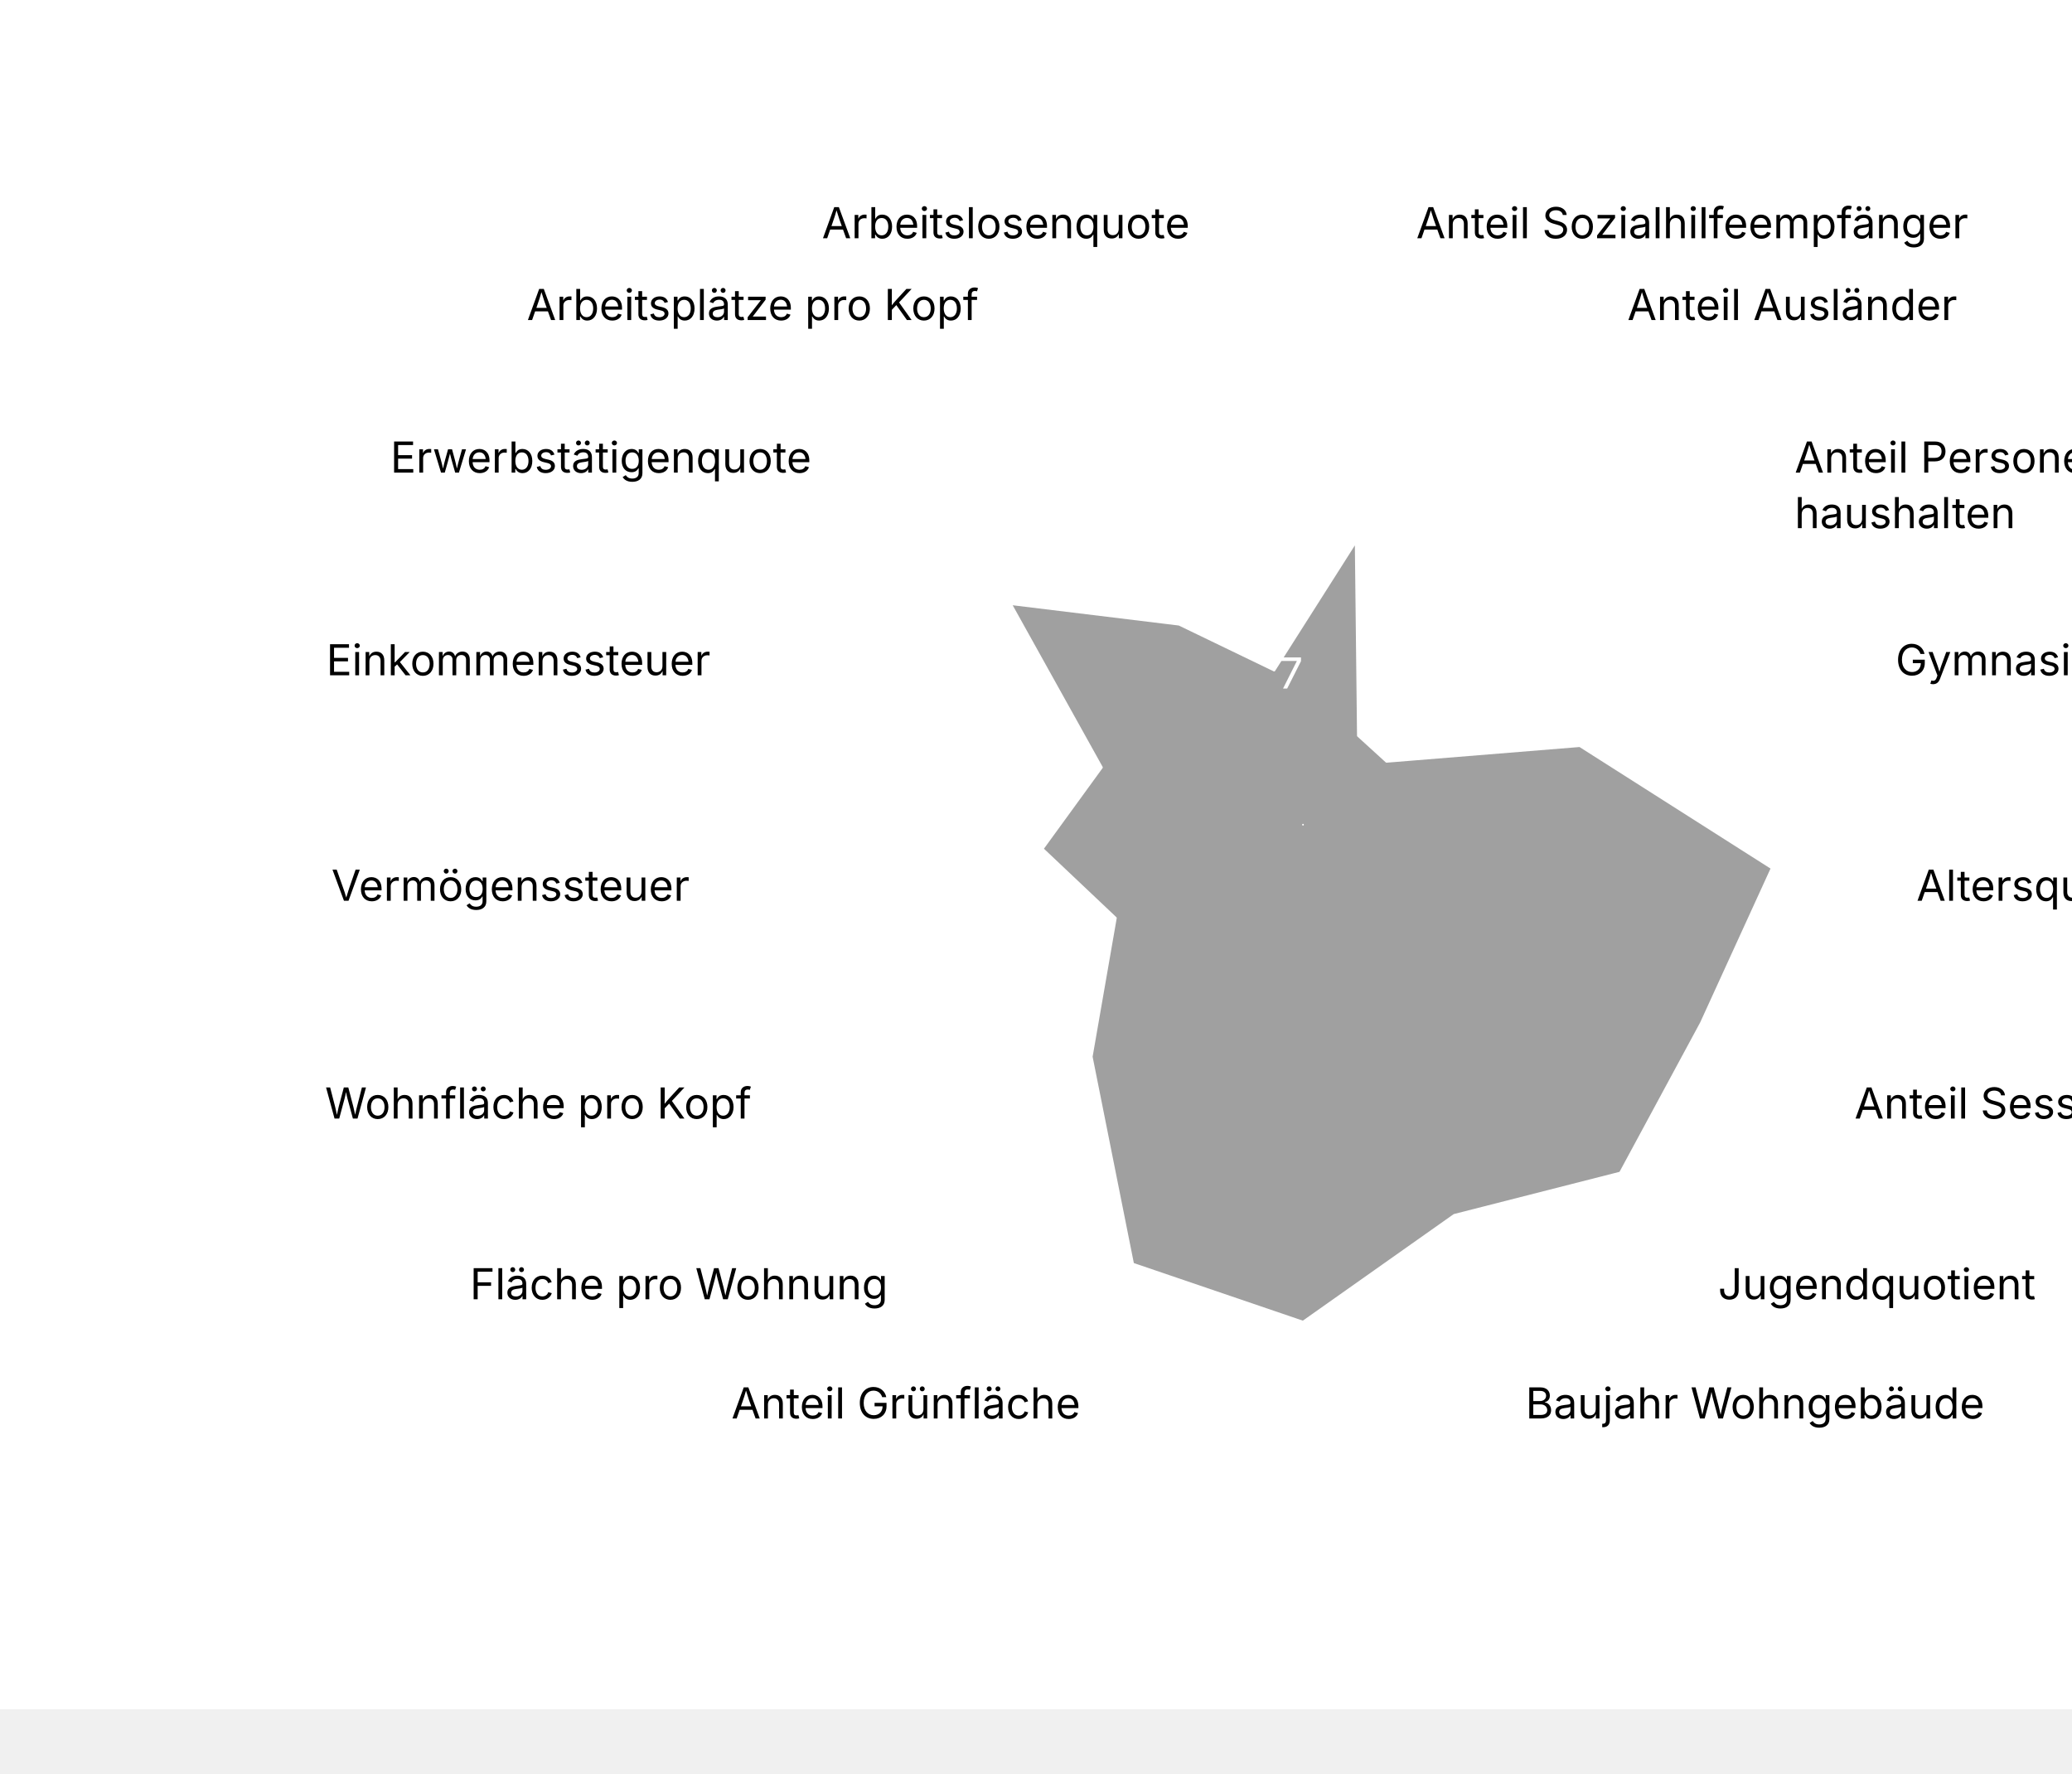
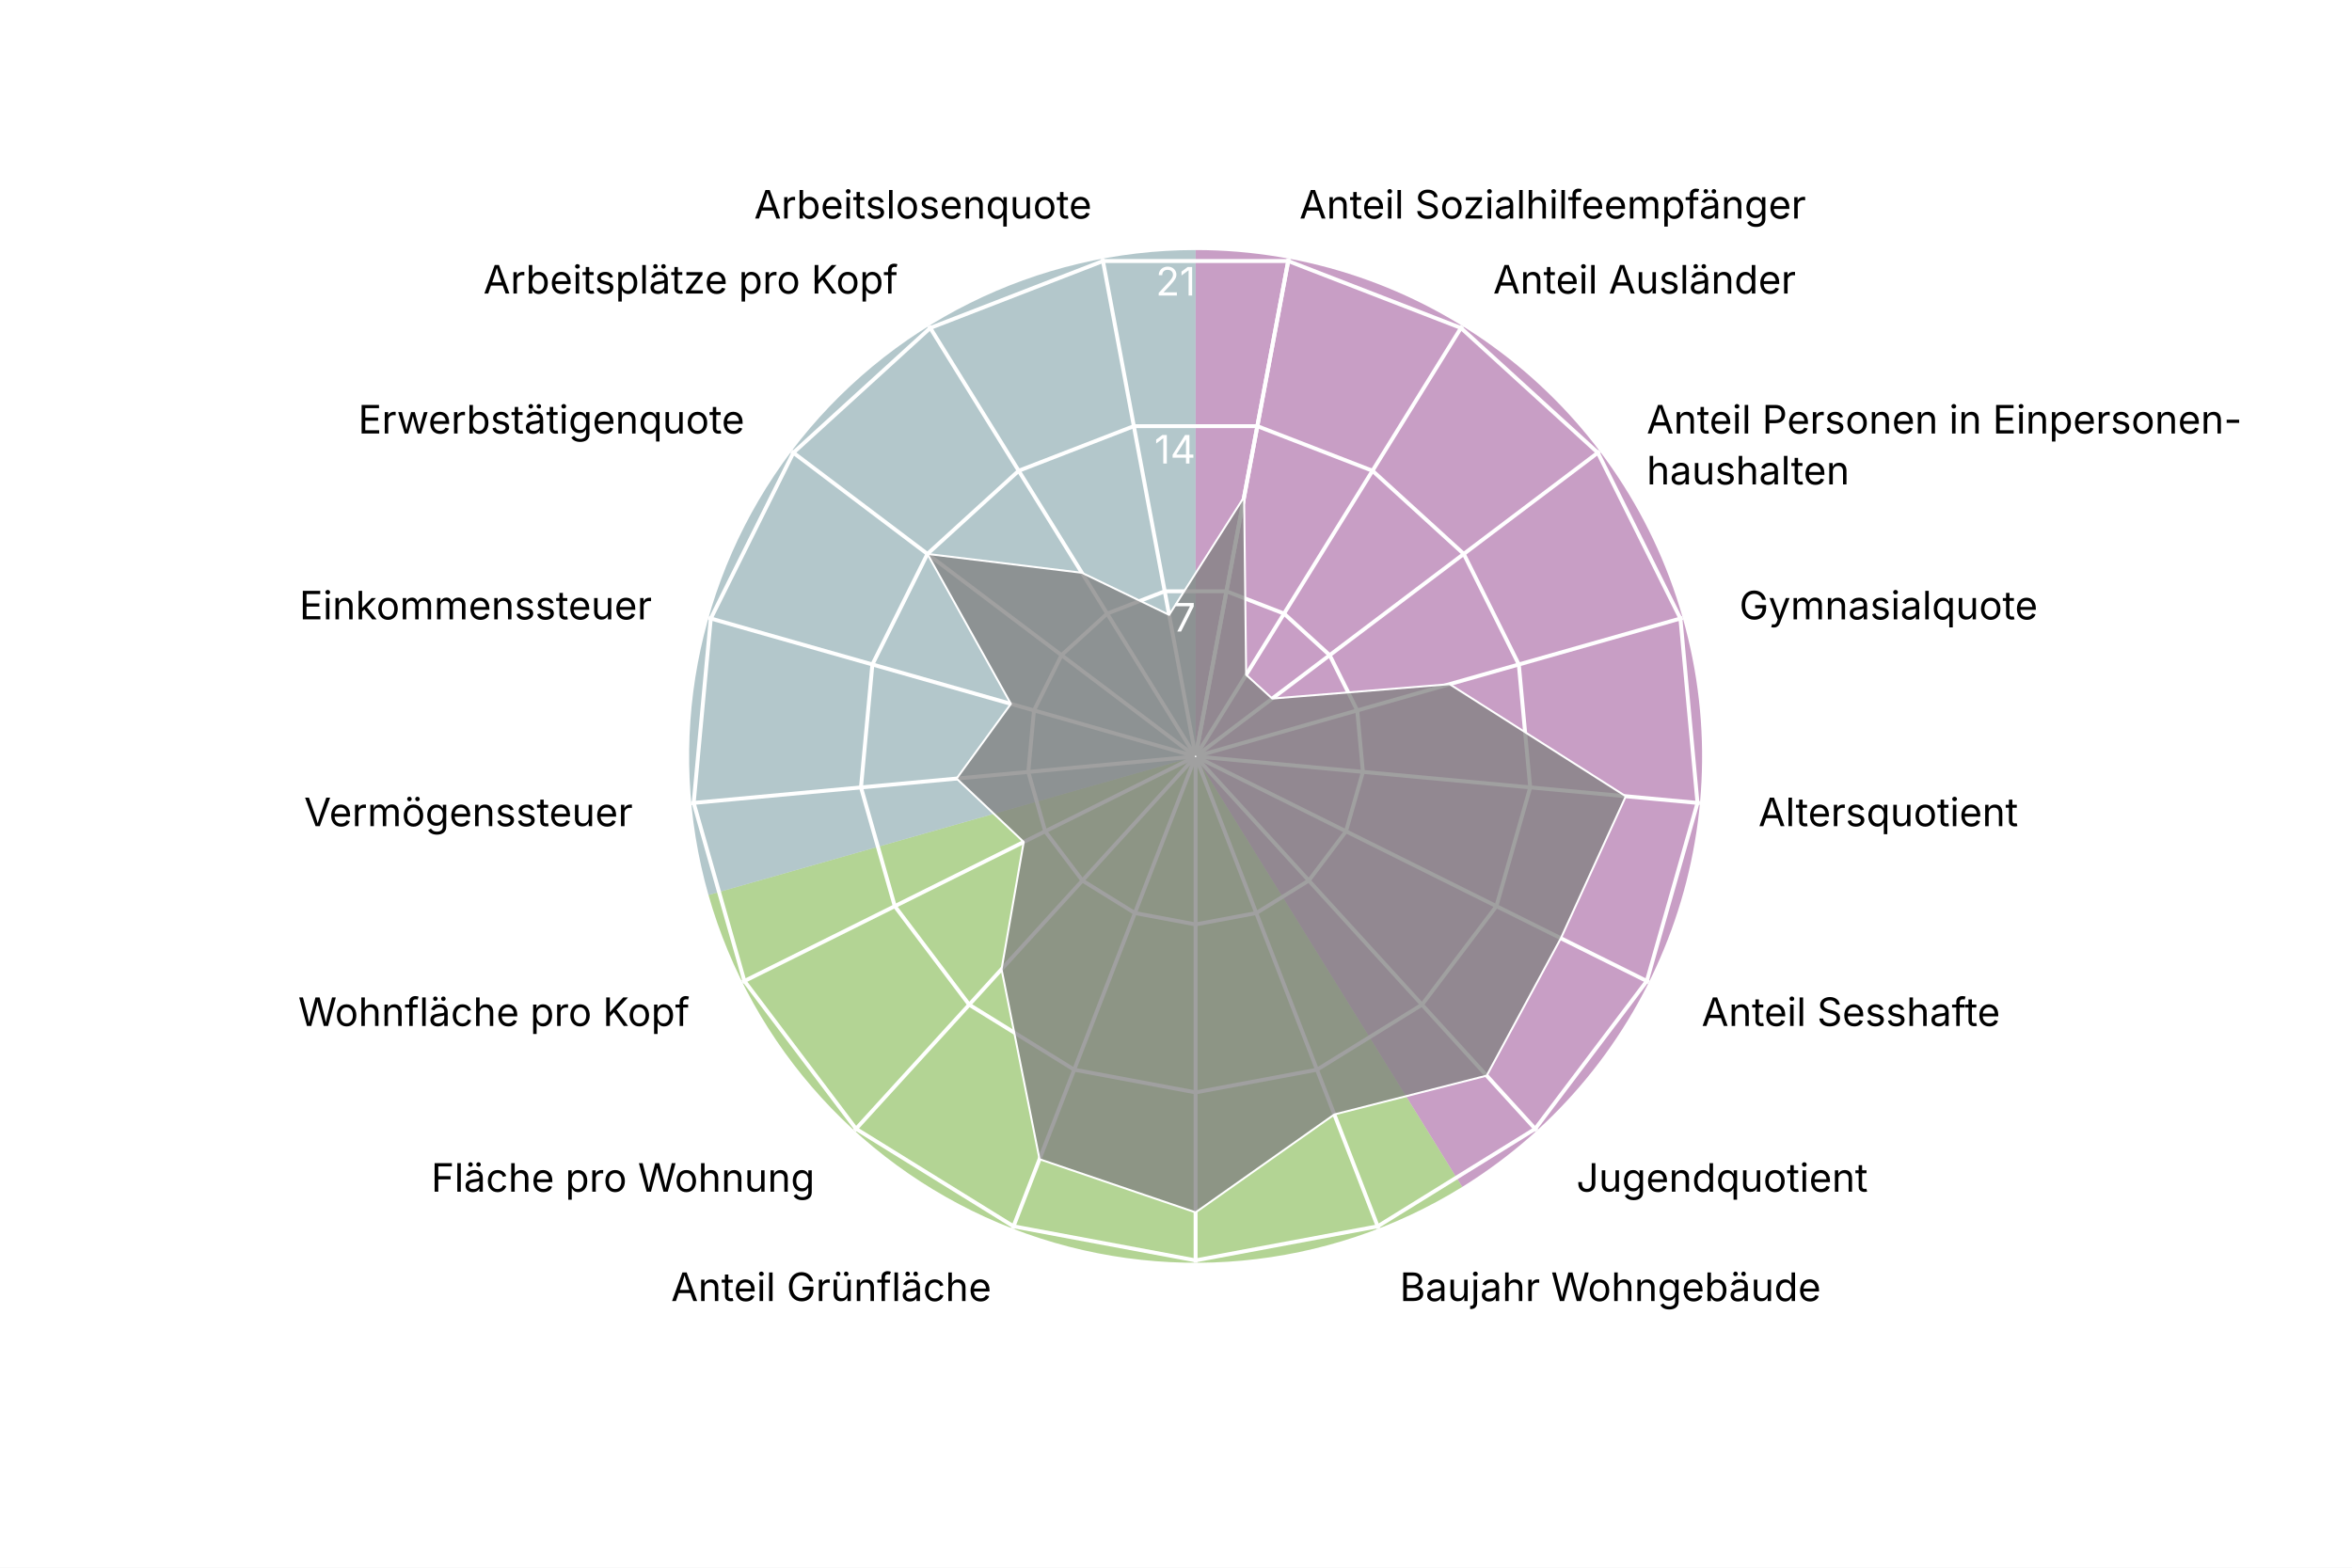
- <svg xmlns="http://www.w3.org/2000/svg" version="1.1" class="highcharts-root" style="font-family: Inter, &quot;Helvetica Neue&quot;, Helvetica, Arial, sans-serif; font-size: 1rem;" viewBox="0 0 485 415">
+ <svg xmlns="http://www.w3.org/2000/svg" version="1.1" class="highcharts-root" style="font-family: Inter, &quot;Helvetica Neue&quot;, Helvetica, Arial, sans-serif; font-size: 1rem;" width="600" height="400" viewBox="0 0 600 400" role="img" aria-label="Hirzbrunnen - Quartierradar">
  <defs>
    <filter id="highcharts-drop-shadow-0">
      <feDropShadow dx="1" dy="1" flood-color="#000000" flood-opacity="0.75" stdDeviation="2.5" />
    </filter>
-     <clipPath id="highcharts-ql823m2-159-">
+     <clipPath id="highcharts-1ruv74x-21-">
      <rect x="42.75" y="22.8" width="811.788" height="129.2" fill="none" />
    </clipPath>
-     <clipPath id="highcharts-ql823m2-160">
+     <clipPath id="highcharts-1ruv74x-22">
      <circle cx="285" cy="152" r="129.2" />
    </clipPath>
  </defs>
  <rect fill="#ffffff" class="highcharts-background" filter="none" x="0" y="0" width="600" height="400" rx="0" ry="0" />
  <rect fill="none" class="highcharts-plot-background" x="20" y="41" width="570" height="304" filter="none" />
+   <path fill="#923F8D" d="M 305 63.8 A 129.2 129.2 0 0 1 373.015 302.848 L 305 193 A 0 0 0 0 0 305 193 Z" stroke="#923F8D" stroke-width="0" fill-opacity="0.5" />
+   <path fill="#68AB2B" d="M 373.015 302.848 A 129.2 129.2 0 0 1 180.732 228.357 L 305 193 A 0 0 0 0 0 305 193 Z" stroke="#68AB2B" stroke-width="0" fill-opacity="0.5" />
+   <path fill="#689199" d="M 180.732 228.357 A 129.2 129.2 0 0 1 305 63.8 L 305 193 A 0 0 0 0 0 305 193 Z" stroke="#689199" stroke-width="0" fill-opacity="0.5" />
  <g class="highcharts-pane-group" data-z-index="0" />
  <g class="highcharts-grid highcharts-xaxis-grid highcharts-radial-axis-grid" data-z-index="1">
-     <path fill="none" stroke="white" stroke-width="0" stroke-dasharray="none" data-z-index="1" class="highcharts-grid-line" d="M 305 193 L 328.74 66" opacity="1" />
-     <path fill="none" stroke="white" stroke-width="0" stroke-dasharray="none" data-z-index="1" class="highcharts-grid-line" d="M 305 193 L 373.015 83.152" opacity="1" />
-     <path fill="none" stroke="white" stroke-width="0" stroke-dasharray="none" data-z-index="1" class="highcharts-grid-line" d="M 305 193 L 408.104 115.14" opacity="1" />
-     <path fill="none" stroke="white" stroke-width="0" stroke-dasharray="none" data-z-index="1" class="highcharts-grid-line" d="M 305 193 L 429.268 157.643" opacity="1" />
-     <path fill="none" stroke="white" stroke-width="0" stroke-dasharray="none" data-z-index="1" class="highcharts-grid-line" d="M 305 193 L 433.649 204.921" opacity="1" />
-     <path fill="none" stroke="white" stroke-width="0" stroke-dasharray="none" data-z-index="1" class="highcharts-grid-line" d="M 305 193 L 420.655 250.589" opacity="1" />
-     <path fill="none" stroke="white" stroke-width="0" stroke-dasharray="none" data-z-index="1" class="highcharts-grid-line" d="M 305 193 L 392.041 288.48" opacity="1" />
-     <path fill="none" stroke="white" stroke-width="0" stroke-dasharray="none" data-z-index="1" class="highcharts-grid-line" d="M 305 193 L 351.672 313.475" opacity="1" />
-     <path fill="none" stroke="white" stroke-width="0" stroke-dasharray="none" data-z-index="1" class="highcharts-grid-line" d="M 305 193 L 305 322.2" opacity="1" />
-     <path fill="none" stroke="white" stroke-width="0" stroke-dasharray="none" data-z-index="1" class="highcharts-grid-line" d="M 305 193 L 258.328 313.475" opacity="1" />
-     <path fill="none" stroke="white" stroke-width="0" stroke-dasharray="none" data-z-index="1" class="highcharts-grid-line" d="M 305 193 L 217.959 288.48" opacity="1" />
-     <path fill="none" stroke="white" stroke-width="0" stroke-dasharray="none" data-z-index="1" class="highcharts-grid-line" d="M 305 193 L 189.345 250.589" opacity="1" />
-     <path fill="none" stroke="white" stroke-width="0" stroke-dasharray="none" data-z-index="1" class="highcharts-grid-line" d="M 305 193 L 176.351 204.921" opacity="1" />
-     <path fill="none" stroke="white" stroke-width="0" stroke-dasharray="none" data-z-index="1" class="highcharts-grid-line" d="M 305 193 L 180.732 157.643" opacity="1" />
-     <path fill="none" stroke="white" stroke-width="0" stroke-dasharray="none" data-z-index="1" class="highcharts-grid-line" d="M 305 193 L 201.896 115.14" opacity="1" />
-     <path fill="none" stroke="white" stroke-width="0" stroke-dasharray="none" data-z-index="1" class="highcharts-grid-line" d="M 305 193 L 236.985 83.152" opacity="1" />
-     <path fill="none" stroke="white" stroke-width="0" stroke-dasharray="none" data-z-index="1" class="highcharts-grid-line" d="M 305 193 L 281.26 66" opacity="1" />
-     <path fill="none" stroke="white" stroke-width="0" stroke-dasharray="none" data-z-index="1" class="highcharts-grid-line" d="M 305 193 L 328.74 66" opacity="1" />
+     <path fill="none" stroke="white" stroke-width="1" stroke-dasharray="none" data-z-index="1" class="highcharts-grid-line" d="M 305 193 L 328.74 66" opacity="1" />
+     <path fill="none" stroke="white" stroke-width="1" stroke-dasharray="none" data-z-index="1" class="highcharts-grid-line" d="M 305 193 L 373.015 83.152" opacity="1" />
+     <path fill="none" stroke="white" stroke-width="1" stroke-dasharray="none" data-z-index="1" class="highcharts-grid-line" d="M 305 193 L 408.104 115.14" opacity="1" />
+     <path fill="none" stroke="white" stroke-width="1" stroke-dasharray="none" data-z-index="1" class="highcharts-grid-line" d="M 305 193 L 429.268 157.643" opacity="1" />
+     <path fill="none" stroke="white" stroke-width="1" stroke-dasharray="none" data-z-index="1" class="highcharts-grid-line" d="M 305 193 L 433.649 204.921" opacity="1" />
+     <path fill="none" stroke="white" stroke-width="1" stroke-dasharray="none" data-z-index="1" class="highcharts-grid-line" d="M 305 193 L 420.655 250.589" opacity="1" />
+     <path fill="none" stroke="white" stroke-width="1" stroke-dasharray="none" data-z-index="1" class="highcharts-grid-line" d="M 305 193 L 392.041 288.48" opacity="1" />
+     <path fill="none" stroke="white" stroke-width="1" stroke-dasharray="none" data-z-index="1" class="highcharts-grid-line" d="M 305 193 L 351.672 313.475" opacity="1" />
+     <path fill="none" stroke="white" stroke-width="1" stroke-dasharray="none" data-z-index="1" class="highcharts-grid-line" d="M 305 193 L 305 322.2" opacity="1" />
+     <path fill="none" stroke="white" stroke-width="1" stroke-dasharray="none" data-z-index="1" class="highcharts-grid-line" d="M 305 193 L 258.328 313.475" opacity="1" />
+     <path fill="none" stroke="white" stroke-width="1" stroke-dasharray="none" data-z-index="1" class="highcharts-grid-line" d="M 305 193 L 217.959 288.48" opacity="1" />
+     <path fill="none" stroke="white" stroke-width="1" stroke-dasharray="none" data-z-index="1" class="highcharts-grid-line" d="M 305 193 L 189.345 250.589" opacity="1" />
+     <path fill="none" stroke="white" stroke-width="1" stroke-dasharray="none" data-z-index="1" class="highcharts-grid-line" d="M 305 193 L 176.351 204.921" opacity="1" />
+     <path fill="none" stroke="white" stroke-width="1" stroke-dasharray="none" data-z-index="1" class="highcharts-grid-line" d="M 305 193 L 180.732 157.643" opacity="1" />
+     <path fill="none" stroke="white" stroke-width="1" stroke-dasharray="none" data-z-index="1" class="highcharts-grid-line" d="M 305 193 L 201.896 115.14" opacity="1" />
+     <path fill="none" stroke="white" stroke-width="1" stroke-dasharray="none" data-z-index="1" class="highcharts-grid-line" d="M 305 193 L 236.985 83.152" opacity="1" />
+     <path fill="none" stroke="white" stroke-width="1" stroke-dasharray="none" data-z-index="1" class="highcharts-grid-line" d="M 305 193 L 281.26 66" opacity="1" />
+     <path fill="none" stroke="white" stroke-width="1" stroke-dasharray="none" data-z-index="1" class="highcharts-grid-line" d="M 305 193 L 328.74 66" opacity="1" />
  </g>
  <g class="highcharts-grid highcharts-yaxis-grid highcharts-radial-axis-grid" data-z-index="1">
    <path fill="none" stroke="white" stroke-width="1" stroke-dasharray="none" data-z-index="1" class="highcharts-grid-line" d="M 305 193 L 305 193 L 305 193 L 305 193 L 305 193 L 305 193 L 305 193 L 305 193 L 305 193 L 305 193 L 305 193 L 305 193 L 305 193 L 305 193 L 305 193 L 305 193 L 305 193 L 305 193 L 305 193" opacity="1" />
    <path fill="none" stroke="white" stroke-width="1" stroke-dasharray="none" data-z-index="1" class="highcharts-grid-line" d="M 312.876 150.867 L 327.564 156.558 L 339.205 167.17 L 346.226 181.27 L 347.68 196.955 L 343.369 212.105 L 333.876 224.676 L 320.484 232.968 L 305 235.863 L 289.516 232.968 L 276.124 224.676 L 266.631 212.105 L 262.32 196.955 L 263.774 181.27 L 270.795 167.17 L 282.436 156.558 L 297.124 150.867 L 312.876 150.867 L 312.876 150.867" opacity="1" />
    <path fill="none" stroke="white" stroke-width="1" stroke-dasharray="none" data-z-index="1" class="highcharts-grid-line" d="M 320.752 108.735 L 350.128 120.115 L 373.41 141.339 L 387.453 169.54 L 390.359 200.91 L 381.738 231.211 L 362.753 256.352 L 335.967 272.936 L 305 278.725 L 274.033 272.936 L 247.247 256.352 L 228.262 231.211 L 219.641 200.91 L 222.547 169.54 L 236.59 141.339 L 259.872 120.115 L 289.248 108.735 L 320.752 108.735 L 320.752 108.735" opacity="1" />
    <path fill="none" stroke="white" stroke-width="1" stroke-dasharray="none" data-z-index="1" class="highcharts-grid-line" d="M 328.628 66.602 L 372.693 83.673 L 407.615 115.509 L 428.679 157.81 L 433.039 204.865 L 420.107 250.316 L 391.629 288.027 L 351.451 312.904 L 305 321.588 L 258.549 312.904 L 218.371 288.027 L 189.893 250.316 L 176.961 204.865 L 181.321 157.81 L 202.385 115.509 L 237.307 83.673 L 281.372 66.602 L 328.628 66.602 L 328.628 66.602" opacity="1" />
  </g>
  <rect fill="none" class="highcharts-plot-border" data-z-index="1" stroke="#cccccc" stroke-width="0" x="20" y="41" width="570" height="304" />
  <g class="highcharts-axis highcharts-xaxis highcharts-radial-axis" data-z-index="2">
    <path fill="none" class="highcharts-axis-line" stroke="#333333" stroke-width="0" data-z-index="7" d="M 305 322.2 A 129.2 129.2 0 1 1 305 322.2 M 305 193 A 0 0 0 1 0 305 193" />
  </g>
  <g class="highcharts-axis highcharts-yaxis highcharts-radial-axis" data-z-index="2">
    <path fill="none" class="highcharts-axis-line" stroke="white" stroke-width="0" data-z-index="7" d="M 305 193 L 305 63.8" />
  </g>
  <g class="highcharts-series-group" data-z-index="3" filter="none">
-     <g class="highcharts-series highcharts-series-0 highcharts-area-series" data-z-index="0.1" opacity="1" transform="translate(20,41) scale(1 1)" clip-path="url(#highcharts-ql823m2-160)">
+     <g class="highcharts-series highcharts-series-0 highcharts-area-series" data-z-index="0.1" opacity="1" transform="translate(20,41) scale(1 1)" clip-path="url(#highcharts-1ruv74x-22)">
      <path fill="#808080" d="M 297.377 85.791 L 297.894 131.176 L 304.546 137.24 L 349.784 133.567 L 394.748 162.17 L 378.182 198.399 L 359.253 233.452 L 320.391 243.356 L 285 268.341 L 245.185 254.775 L 235.498 206.301 L 241.15 173.835 L 224.029 157.65 L 237.884 138.594 L 216.59 100.339 L 255.989 105.145 L 278.249 115.886 L 297.377 85.791 L 285.037 151.803 L 284.963 151.803 L 284.895 151.83 L 284.84 151.879 L 284.808 151.945 L 284.801 152.018 L 284.821 152.089 L 284.865 152.148 L 284.928 152.186 L 285 152.2 L 285.072 152.186 L 285.135 152.148 L 285.179 152.089 L 285.199 152.018 L 285.192 151.945 L 285.16 151.879 L 285.105 151.83 L 285.037 151.803 Z" class="highcharts-area" data-z-index="0" fill-opacity="0.75" style="pointer-events: none;" />
      <path fill="none" d="M 297.377 85.791 L 297.894 131.176 L 304.546 137.24 L 349.784 133.567 L 394.748 162.17 L 378.182 198.399 L 359.253 233.452 L 320.391 243.356 L 285 268.341 L 245.185 254.775 L 235.498 206.301 L 241.15 173.835 L 224.029 157.65 L 237.884 138.594 L 216.59 100.339 L 255.989 105.145 L 278.249 115.886 L 297.377 85.791" class="highcharts-graph" data-z-index="1" stroke="white" stroke-width="0.5" stroke-linejoin="round" stroke-linecap="round" filter="none" />
      <path fill="none" d="M 297.377 85.791 L 297.894 131.176 L 304.546 137.24 L 349.784 133.567 L 394.748 162.17 L 378.182 198.399 L 359.253 233.452 L 320.391 243.356 L 285 268.341 L 245.185 254.775 L 235.498 206.301 L 241.15 173.835 L 224.029 157.65 L 237.884 138.594 L 216.59 100.339 L 255.989 105.145 L 278.249 115.886 L 297.377 85.791" data-z-index="2" class="highcharts-tracker-line" stroke-linecap="round" stroke-linejoin="round" stroke="rgba(192,192,192,0)" stroke-width="20.5" />
    </g>
    <g class="highcharts-markers highcharts-series-0 highcharts-area-series highcharts-tracker" data-z-index="0.1" opacity="1" transform="translate(20,41) scale(1 1)" clip-path="none" />
  </g>
  <text x="10" text-anchor="start" class="highcharts-caption" data-z-index="4" style="font-size: 0.8em; fill: rgb(102, 102, 102);" text-align="left" y="357" transform-origin="10 15" transform="translate(0,0) scale(1 1)" />
  <g class="highcharts-axis-labels highcharts-xaxis-labels highcharts-radial-axis-labels" data-z-index="7">
    <text x="331.497" transform="translate(0,0)" style="cursor: default; font-size: 10px; fill: rgb(0, 0, 0);" text-anchor="start" y="55.755" opacity="1">Anteil Sozialhilfeempfänger</text>
    <text x="380.912" transform="translate(0,0)" style="cursor: default; font-size: 10px; fill: rgb(0, 0, 0);" text-anchor="start" y="74.899" opacity="1">Anteil Ausländer</text>
    <text x="420.074" transform="translate(0,0)" style="cursor: default; font-size: 10px; fill: rgb(0, 0, 0);" text-anchor="start" y="110.6" opacity="1">Anteil Personen in Einpersonen-<tspan dy="13" x="420.074">​</tspan>haushalten</text>
    <text x="443.695" transform="translate(0,0)" style="cursor: default; font-size: 10px; fill: rgb(0, 0, 0);" text-anchor="start" y="158.038" opacity="1">Gymnasialquote</text>
    <text x="448.585" transform="translate(0,0)" style="cursor: default; font-size: 10px; fill: rgb(0, 0, 0);" text-anchor="start" y="210.805" opacity="1">Altersquotient</text>
    <text x="434.083" transform="translate(0,0)" style="cursor: default; font-size: 10px; fill: rgb(0, 0, 0);" text-anchor="start" y="261.775" opacity="1">Anteil Sesshafte</text>
    <text x="402.147" transform="translate(0,0)" style="cursor: default; font-size: 10px; fill: rgb(0, 0, 0);" text-anchor="start" y="304.065" opacity="1">Jugendquotient</text>
    <text x="357.091" transform="translate(0,0)" style="cursor: default; font-size: 10px; fill: rgb(0, 0, 0);" text-anchor="start" y="331.962" opacity="1">Baujahr Wohngebäude</text>
    <text x="305" transform="translate(0,0)" style="cursor: default; font-size: 10px; fill: rgb(0, 0, 0);" text-anchor="middle" y="341.7" opacity="0">Anteil Einfamilienhäuser</text>
    <text x="252.909" transform="translate(0,0)" style="cursor: default; font-size: 10px; fill: rgb(0, 0, 0);" text-anchor="end" y="331.962" opacity="1">Anteil Grünfläche</text>
    <text x="207.853" transform="translate(0,0)" style="cursor: default; font-size: 10px; fill: rgb(0, 0, 0);" text-anchor="end" y="304.065" opacity="1">Fläche pro Wohnung</text>
    <text x="175.917" transform="translate(0,0)" style="cursor: default; font-size: 10px; fill: rgb(0, 0, 0);" text-anchor="end" y="261.775" opacity="1">Wohnfläche pro Kopf</text>
    <text x="161.415" transform="translate(0,0)" style="cursor: default; font-size: 10px; fill: rgb(0, 0, 0);" text-anchor="end" y="210.805" opacity="1">Vermögenssteuer</text>
    <text x="166.305" transform="translate(0,0)" style="cursor: default; font-size: 10px; fill: rgb(0, 0, 0);" text-anchor="end" y="158.038" opacity="1">Einkommenssteuer</text>
    <text x="189.926" transform="translate(0,0)" style="cursor: default; font-size: 10px; fill: rgb(0, 0, 0);" text-anchor="end" y="110.6" opacity="1">Erwerbstätigenquote</text>
    <text x="229.088" transform="translate(0,0)" style="cursor: default; font-size: 10px; fill: rgb(0, 0, 0);" text-anchor="end" y="74.899" opacity="1">Arbeitsplätze pro Kopf</text>
    <text x="278.503" transform="translate(0,0)" style="cursor: default; font-size: 10px; fill: rgb(0, 0, 0);" text-anchor="end" y="55.755" opacity="1">Arbeitslosenquote</text>
-     <text x="331.497" transform="translate(0,0)" style="cursor: default; font-size: 10px; fill: rgb(0, 0, 0);" text-anchor="middle" y="55.755" opacity="0">17</text>
+     <text x="0" transform="translate(0,0)" style="cursor: default; font-size: 10px; fill: rgb(0, 0, 0);" text-anchor="middle" visibility="hidden">17</text>
  </g>
  <g class="highcharts-axis-labels highcharts-yaxis-labels highcharts-radial-axis-labels" data-z-index="7">
    <text x="0" text-anchor="end" transform="translate(0,0)" style="cursor: default; font-size: 10px; fill: white;" visibility="hidden">0</text>
    <text x="305" text-anchor="end" transform="translate(0,0)" style="cursor: default; font-size: 10px; fill: white;" y="161.137" opacity="1">7</text>
    <text x="305" text-anchor="end" transform="translate(0,0)" style="cursor: default; font-size: 10px; fill: white;" y="118.275" opacity="1">14</text>
    <text x="305" text-anchor="end" transform="translate(0,0)" style="cursor: default; font-size: 10px; fill: white;" y="75.412" opacity="1">21</text>
  </g>
</svg>
